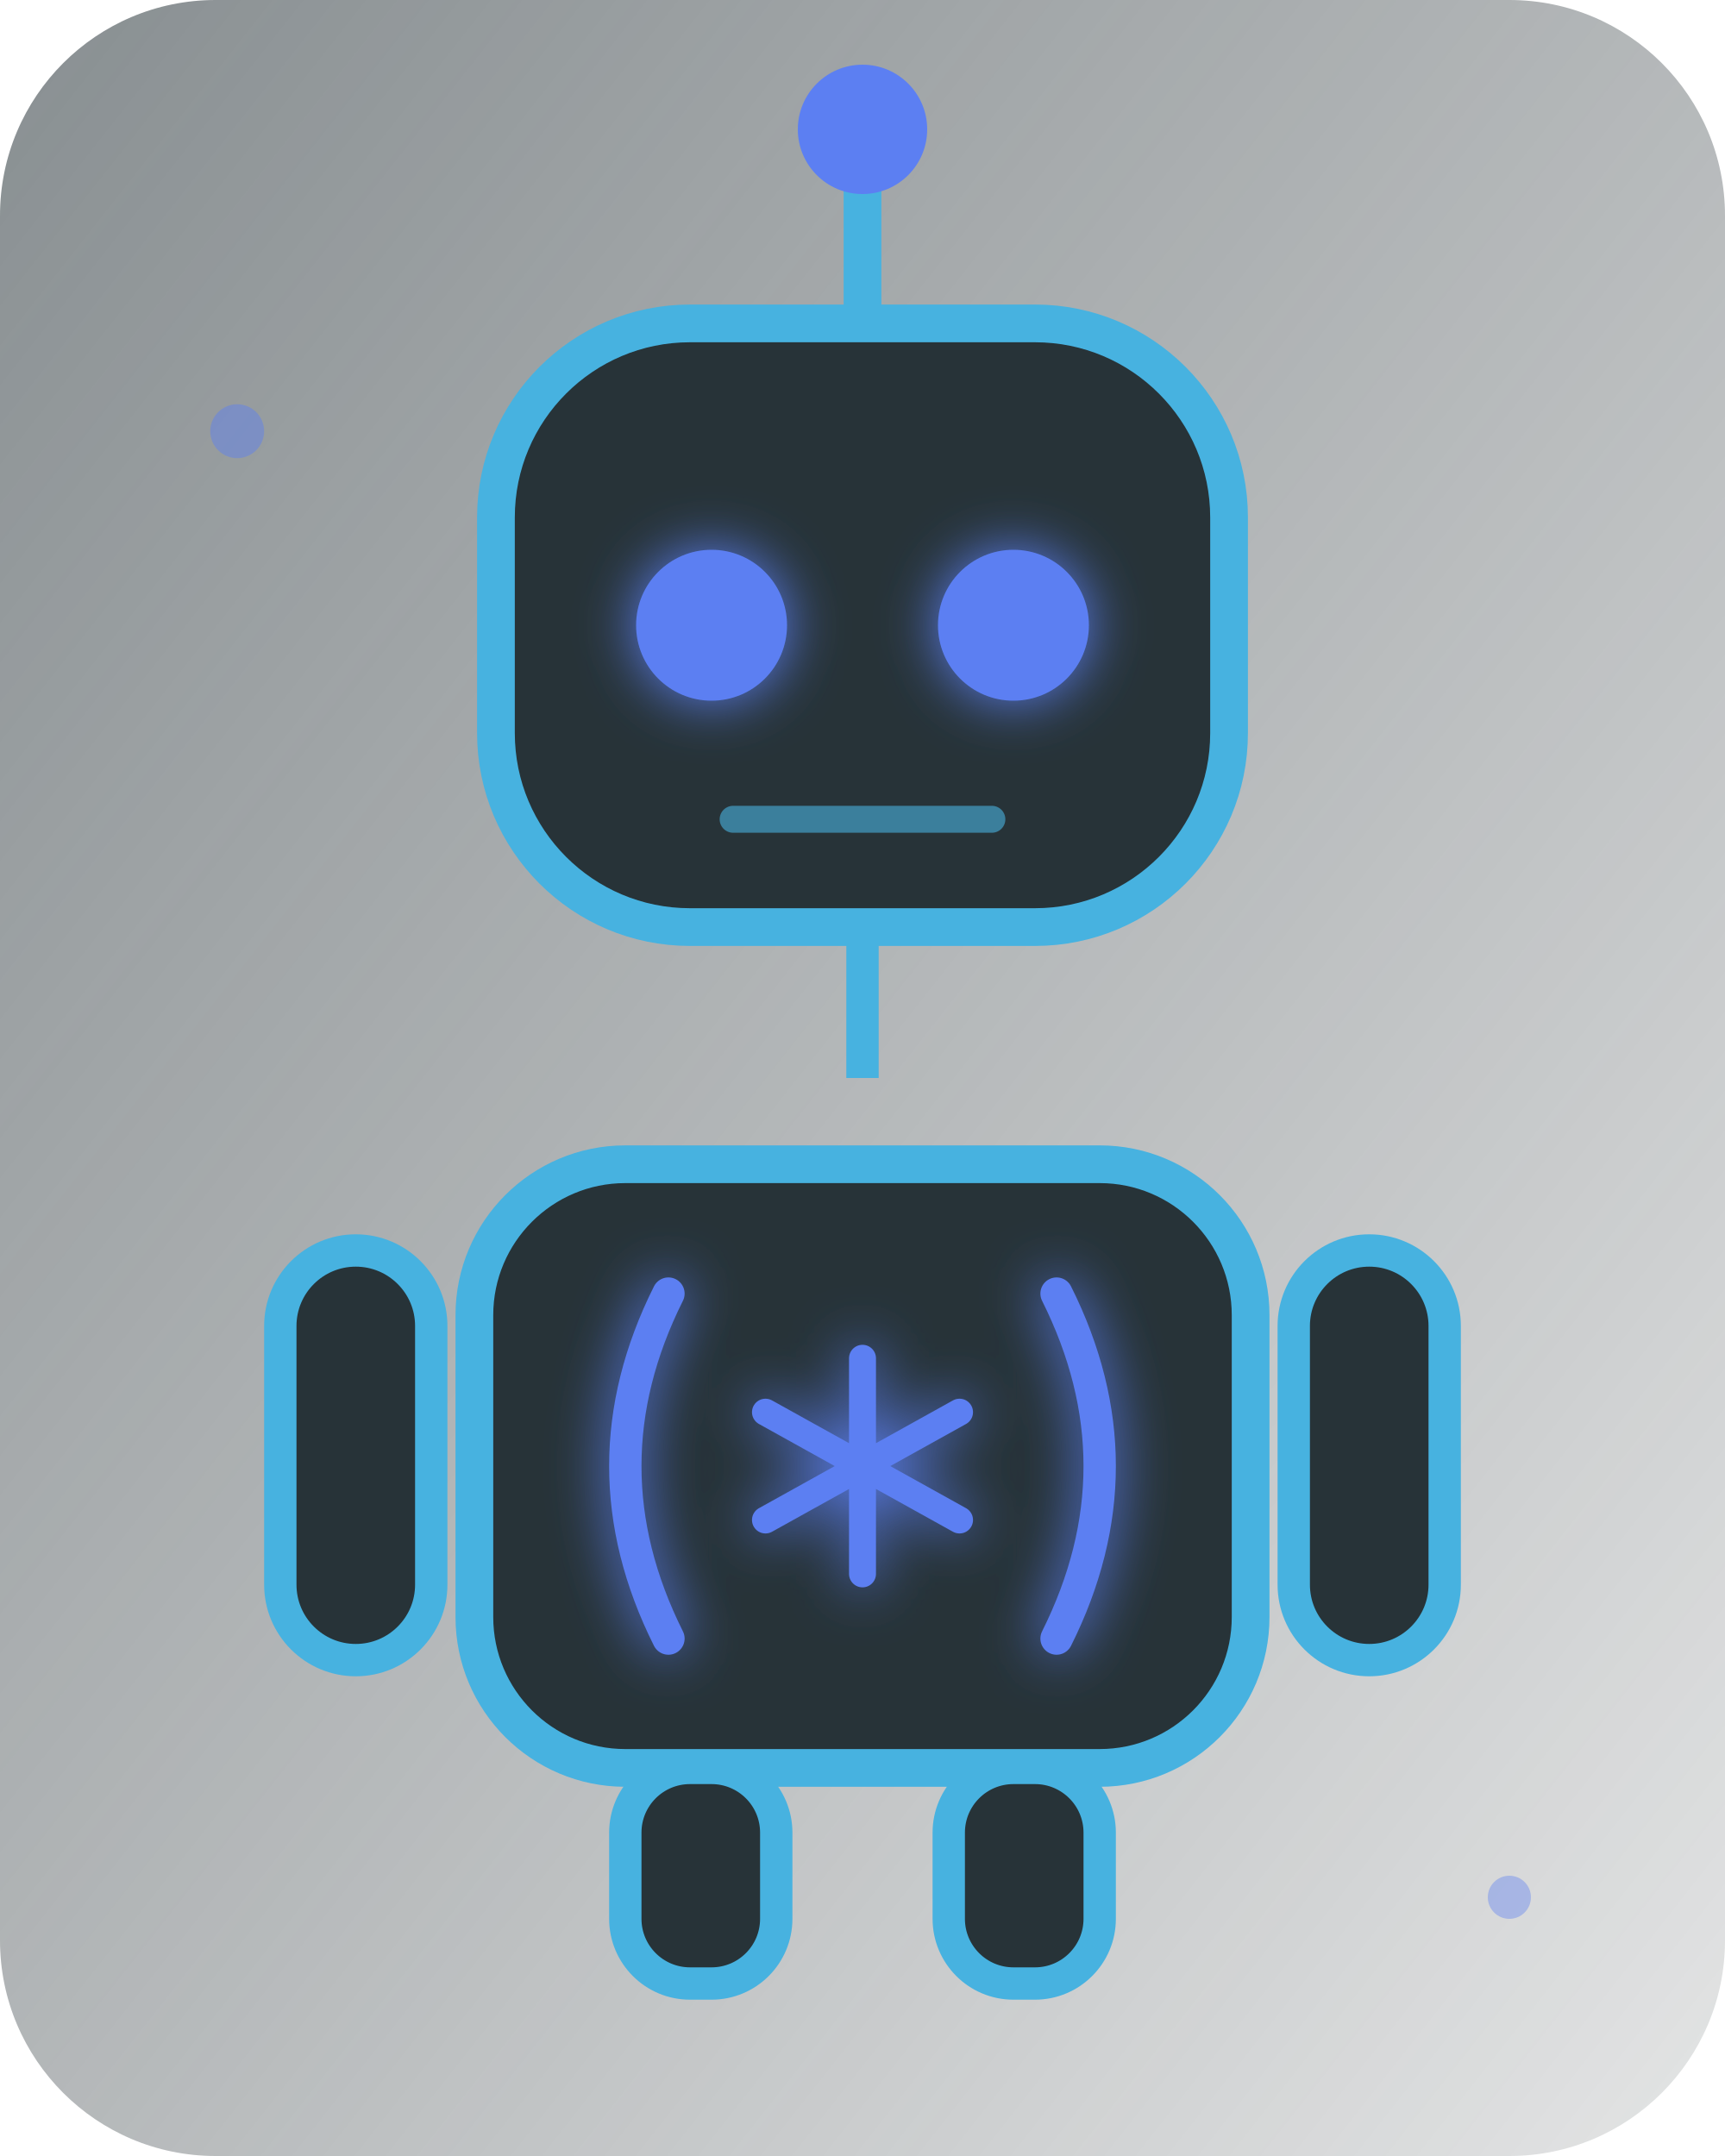
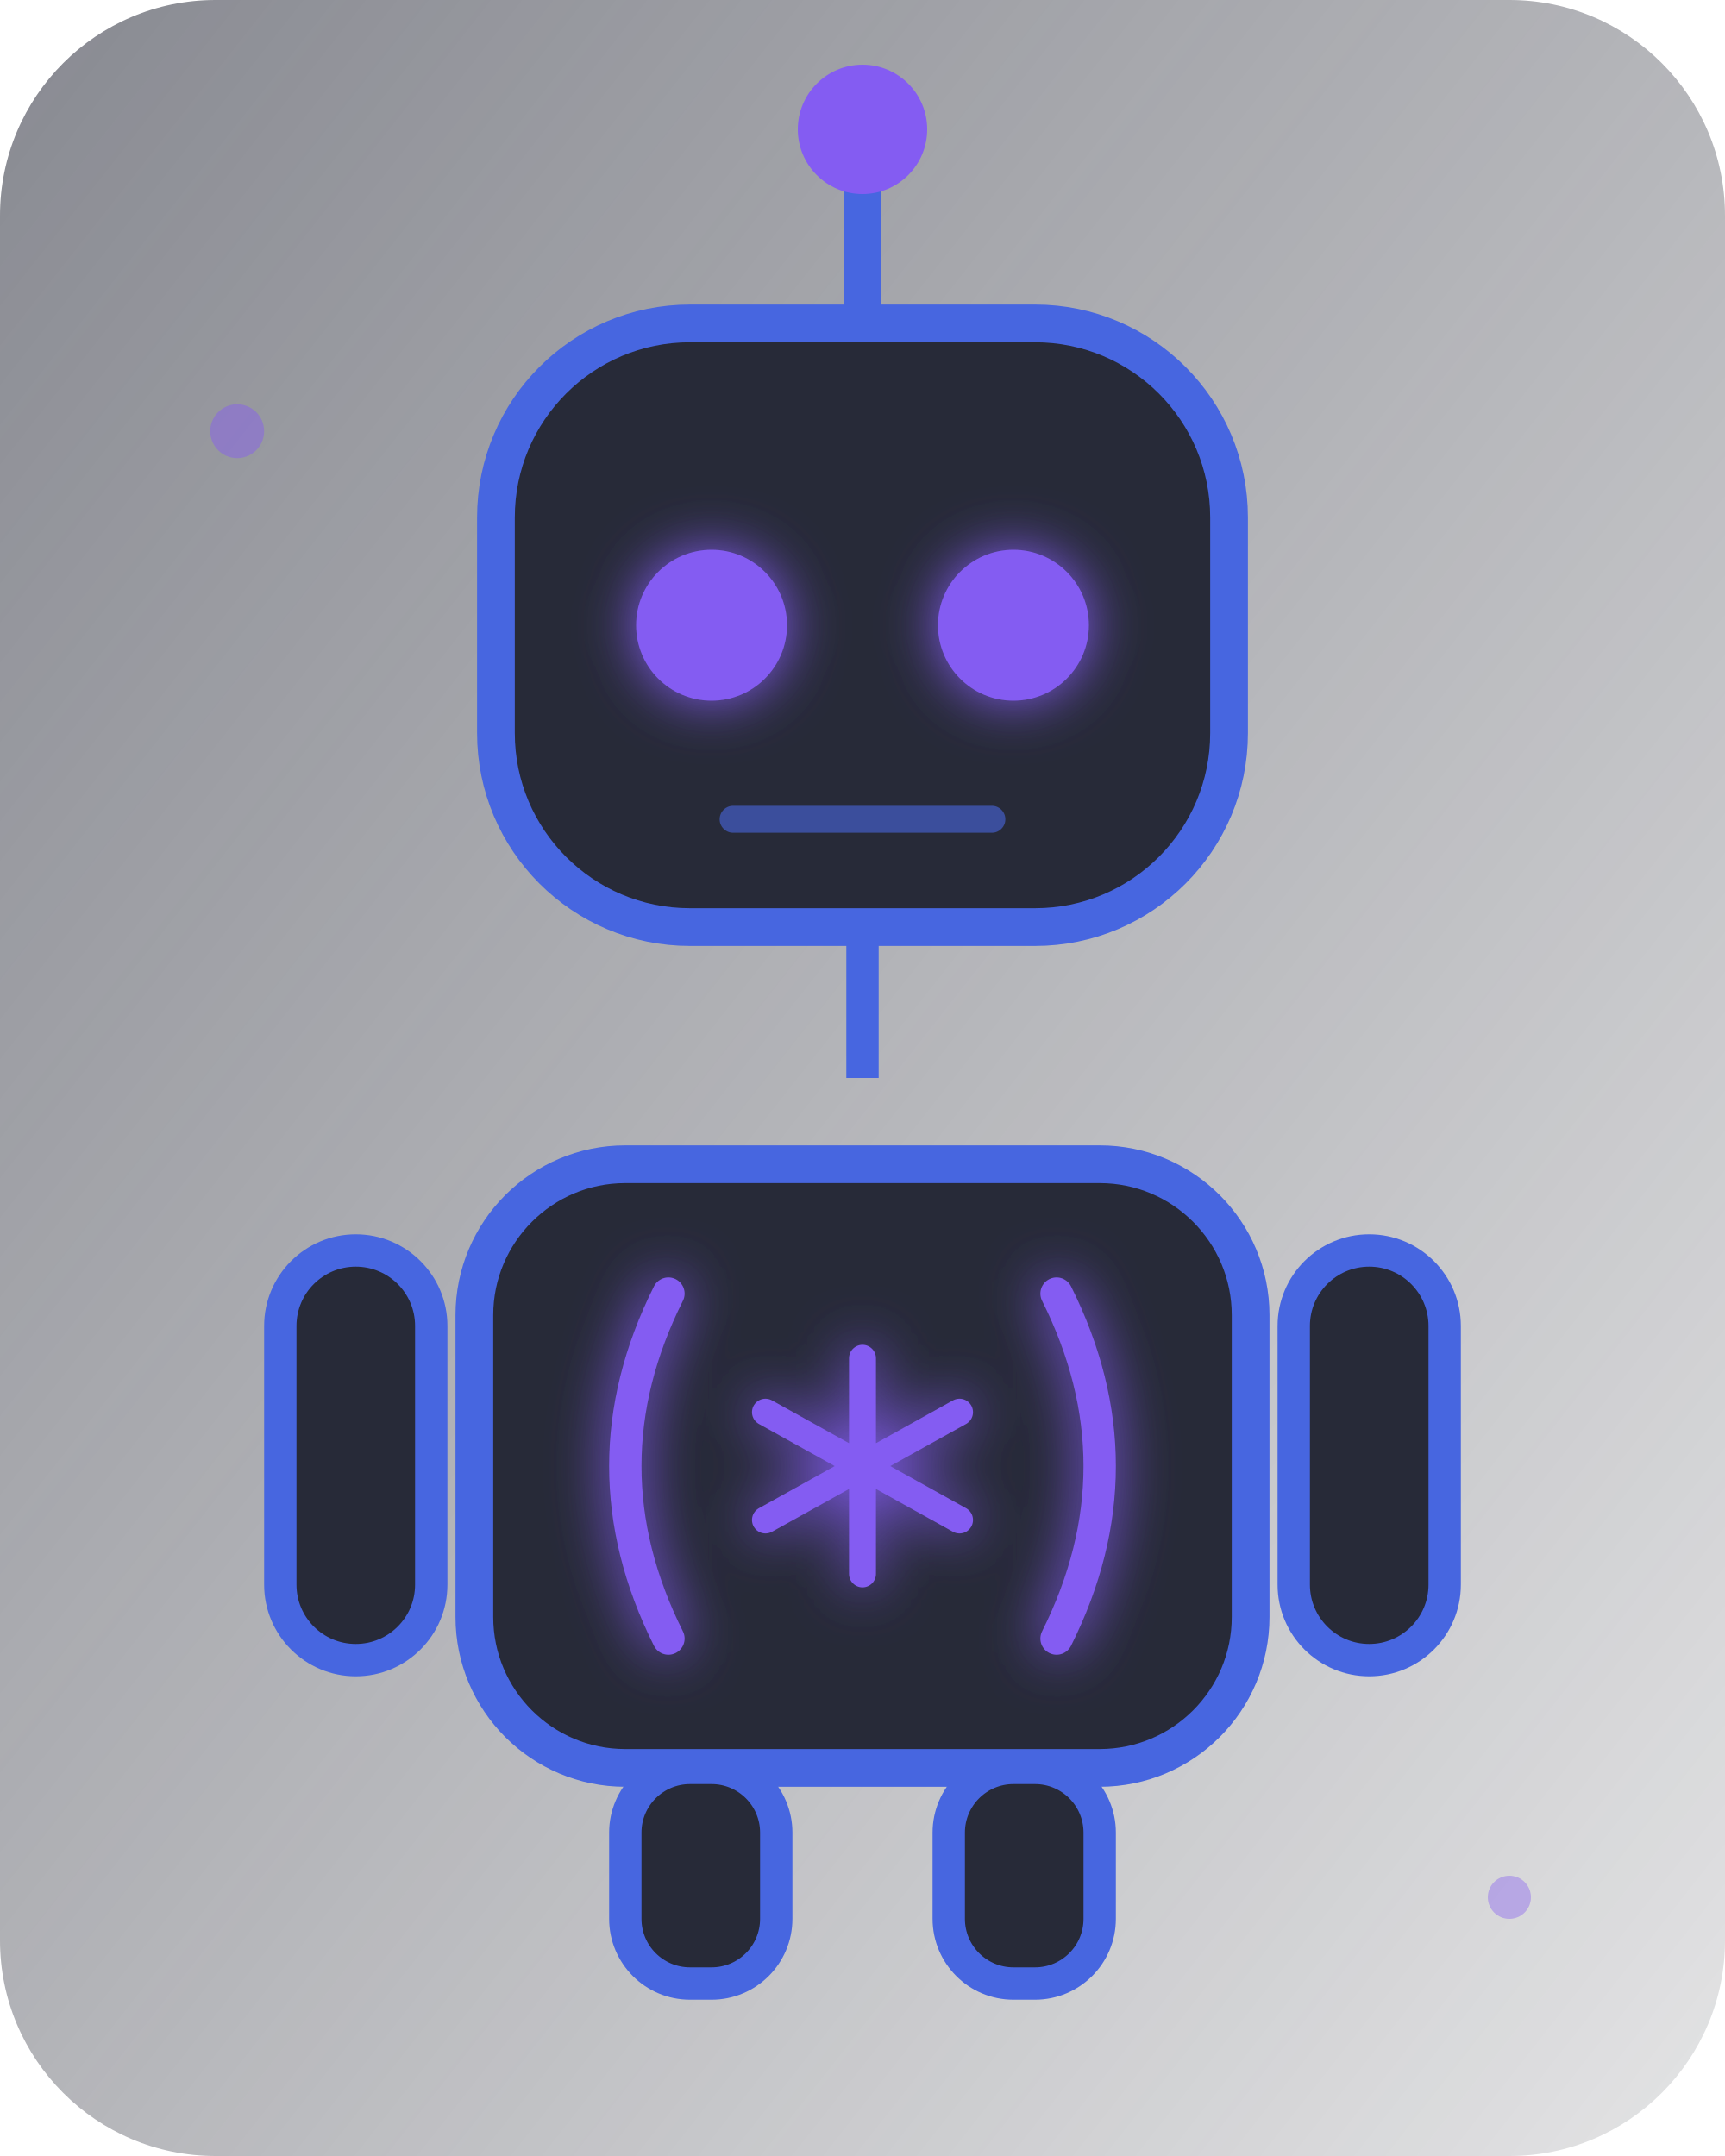
<svg xmlns="http://www.w3.org/2000/svg" viewBox="0 0 160 200" width="160" height="200" role="img" aria-label="Regex Builder robot">
  <defs>
    <linearGradient id="bg" x1="0" y1="0" x2="1" y2="1">
-       <stop offset="0%" stop-color="#273338" stop-opacity="0.55" />
-       <stop offset="100%" stop-color="#192226" stop-opacity="0.12" />
+       <stop offset="0%" stop-color="#272a38" stop-opacity="0.55" />
+       <stop offset="100%" stop-color="#191b26" stop-opacity="0.12" />
    </linearGradient>
    <filter id="glow" x="-50%" y="-50%" width="200%" height="200%">
      <feGaussianBlur stdDeviation="2.6" result="b" />
      <feMerge>
        <feMergeNode in="b" />
        <feMergeNode in="SourceGraphic" />
      </feMerge>
    </filter>
  </defs>
  <rect width="160" height="200" rx="20" fill="url(#bg)" />
-   <path d="M80 30 V16" stroke="#47b2e0" stroke-width="3.5" stroke-linecap="round" />
-   <circle cx="80" cy="12" r="6" fill="#5c7ff2">
+   <path d="M80 30 V16" stroke="#4766e0" stroke-width="3.5" stroke-linecap="round" />
+   <circle cx="80" cy="12" r="6" fill="#845cf2">
    <animate attributeName="r" values="6;8;6" dur="2.2s" repeatCount="indefinite" />
  </circle>
-   <rect x="46" y="30" width="68" height="56" rx="18" fill="#273338" stroke="#47b2e0" stroke-width="3.5" />
+   <rect x="46" y="30" width="68" height="56" rx="18" fill="#272a38" stroke="#4766e0" stroke-width="3.5" />
  <g filter="url(#glow)">
-     <ellipse cx="66" cy="58" rx="7" ry="7" fill="#5c7ff2">
+     <ellipse cx="66" cy="58" rx="7" ry="7" fill="#845cf2">
      <animate attributeName="ry" values="7;7;1;7;7" dur="4.6s" repeatCount="indefinite" />
    </ellipse>
-     <ellipse cx="94" cy="58" rx="7" ry="7" fill="#5c7ff2">
+     <ellipse cx="94" cy="58" rx="7" ry="7" fill="#845cf2">
      <animate attributeName="ry" values="7;7;1;7;7" dur="4.6s" repeatCount="indefinite" />
    </ellipse>
  </g>
-   <path d="M68 76 h24" stroke="#47b2e0" stroke-width="2.5" stroke-linecap="round" opacity="0.6" />
-   <path d="M80 86 v14" stroke="#47b2e0" stroke-width="3" />
-   <rect x="44" y="108" width="72" height="56" rx="14" fill="#273338" stroke="#47b2e0" stroke-width="3.5" />
+   <path d="M68 76 h24" stroke="#4766e0" stroke-width="2.5" stroke-linecap="round" opacity="0.6" />
+   <path d="M80 86 v14" stroke="#4766e0" stroke-width="3" />
+   <rect x="44" y="108" width="72" height="56" rx="14" fill="#272a38" stroke="#4766e0" stroke-width="3.5" />
  <g filter="url(#glow)">
-     <path d="M62 120 q-8 16 0 32 M98 120 q8 16 0 32" fill="none" stroke="#5c7ff2" stroke-width="3" stroke-linecap="round" />
-     <path d="M80 126 v20 M71 131 l18 10 M89 131 l-18 10" stroke="#5c7ff2" stroke-width="2.5" stroke-linecap="round" />
+     <path d="M62 120 q-8 16 0 32 M98 120 q8 16 0 32" fill="none" stroke="#845cf2" stroke-width="3" stroke-linecap="round" />
+     <path d="M80 126 v20 M71 131 l18 10 M89 131 l-18 10" stroke="#845cf2" stroke-width="2.5" stroke-linecap="round" />
  </g>
-   <rect x="26" y="116" width="14" height="38" rx="7" fill="#273338" stroke="#47b2e0" stroke-width="3" />
-   <rect x="120" y="116" width="14" height="38" rx="7" fill="#273338" stroke="#47b2e0" stroke-width="3" />
-   <rect x="58" y="164" width="14" height="20" rx="6" fill="#273338" stroke="#47b2e0" stroke-width="3" />
-   <rect x="88" y="164" width="14" height="20" rx="6" fill="#273338" stroke="#47b2e0" stroke-width="3" />
-   <circle cx="22" cy="40" r="2.5" fill="#5c7ff2" opacity="0.45">
+   <rect x="26" y="116" width="14" height="38" rx="7" fill="#272a38" stroke="#4766e0" stroke-width="3" />
+   <rect x="120" y="116" width="14" height="38" rx="7" fill="#272a38" stroke="#4766e0" stroke-width="3" />
+   <rect x="58" y="164" width="14" height="20" rx="6" fill="#272a38" stroke="#4766e0" stroke-width="3" />
+   <rect x="88" y="164" width="14" height="20" rx="6" fill="#272a38" stroke="#4766e0" stroke-width="3" />
+   <circle cx="22" cy="40" r="2.5" fill="#845cf2" opacity="0.45">
    <animate attributeName="opacity" values="0.45;0.1;0.45" dur="3.6s" repeatCount="indefinite" />
  </circle>
-   <circle cx="140" cy="176" r="2" fill="#5c7ff2" opacity="0.4" />
+   <circle cx="140" cy="176" r="2" fill="#845cf2" opacity="0.4" />
</svg>
